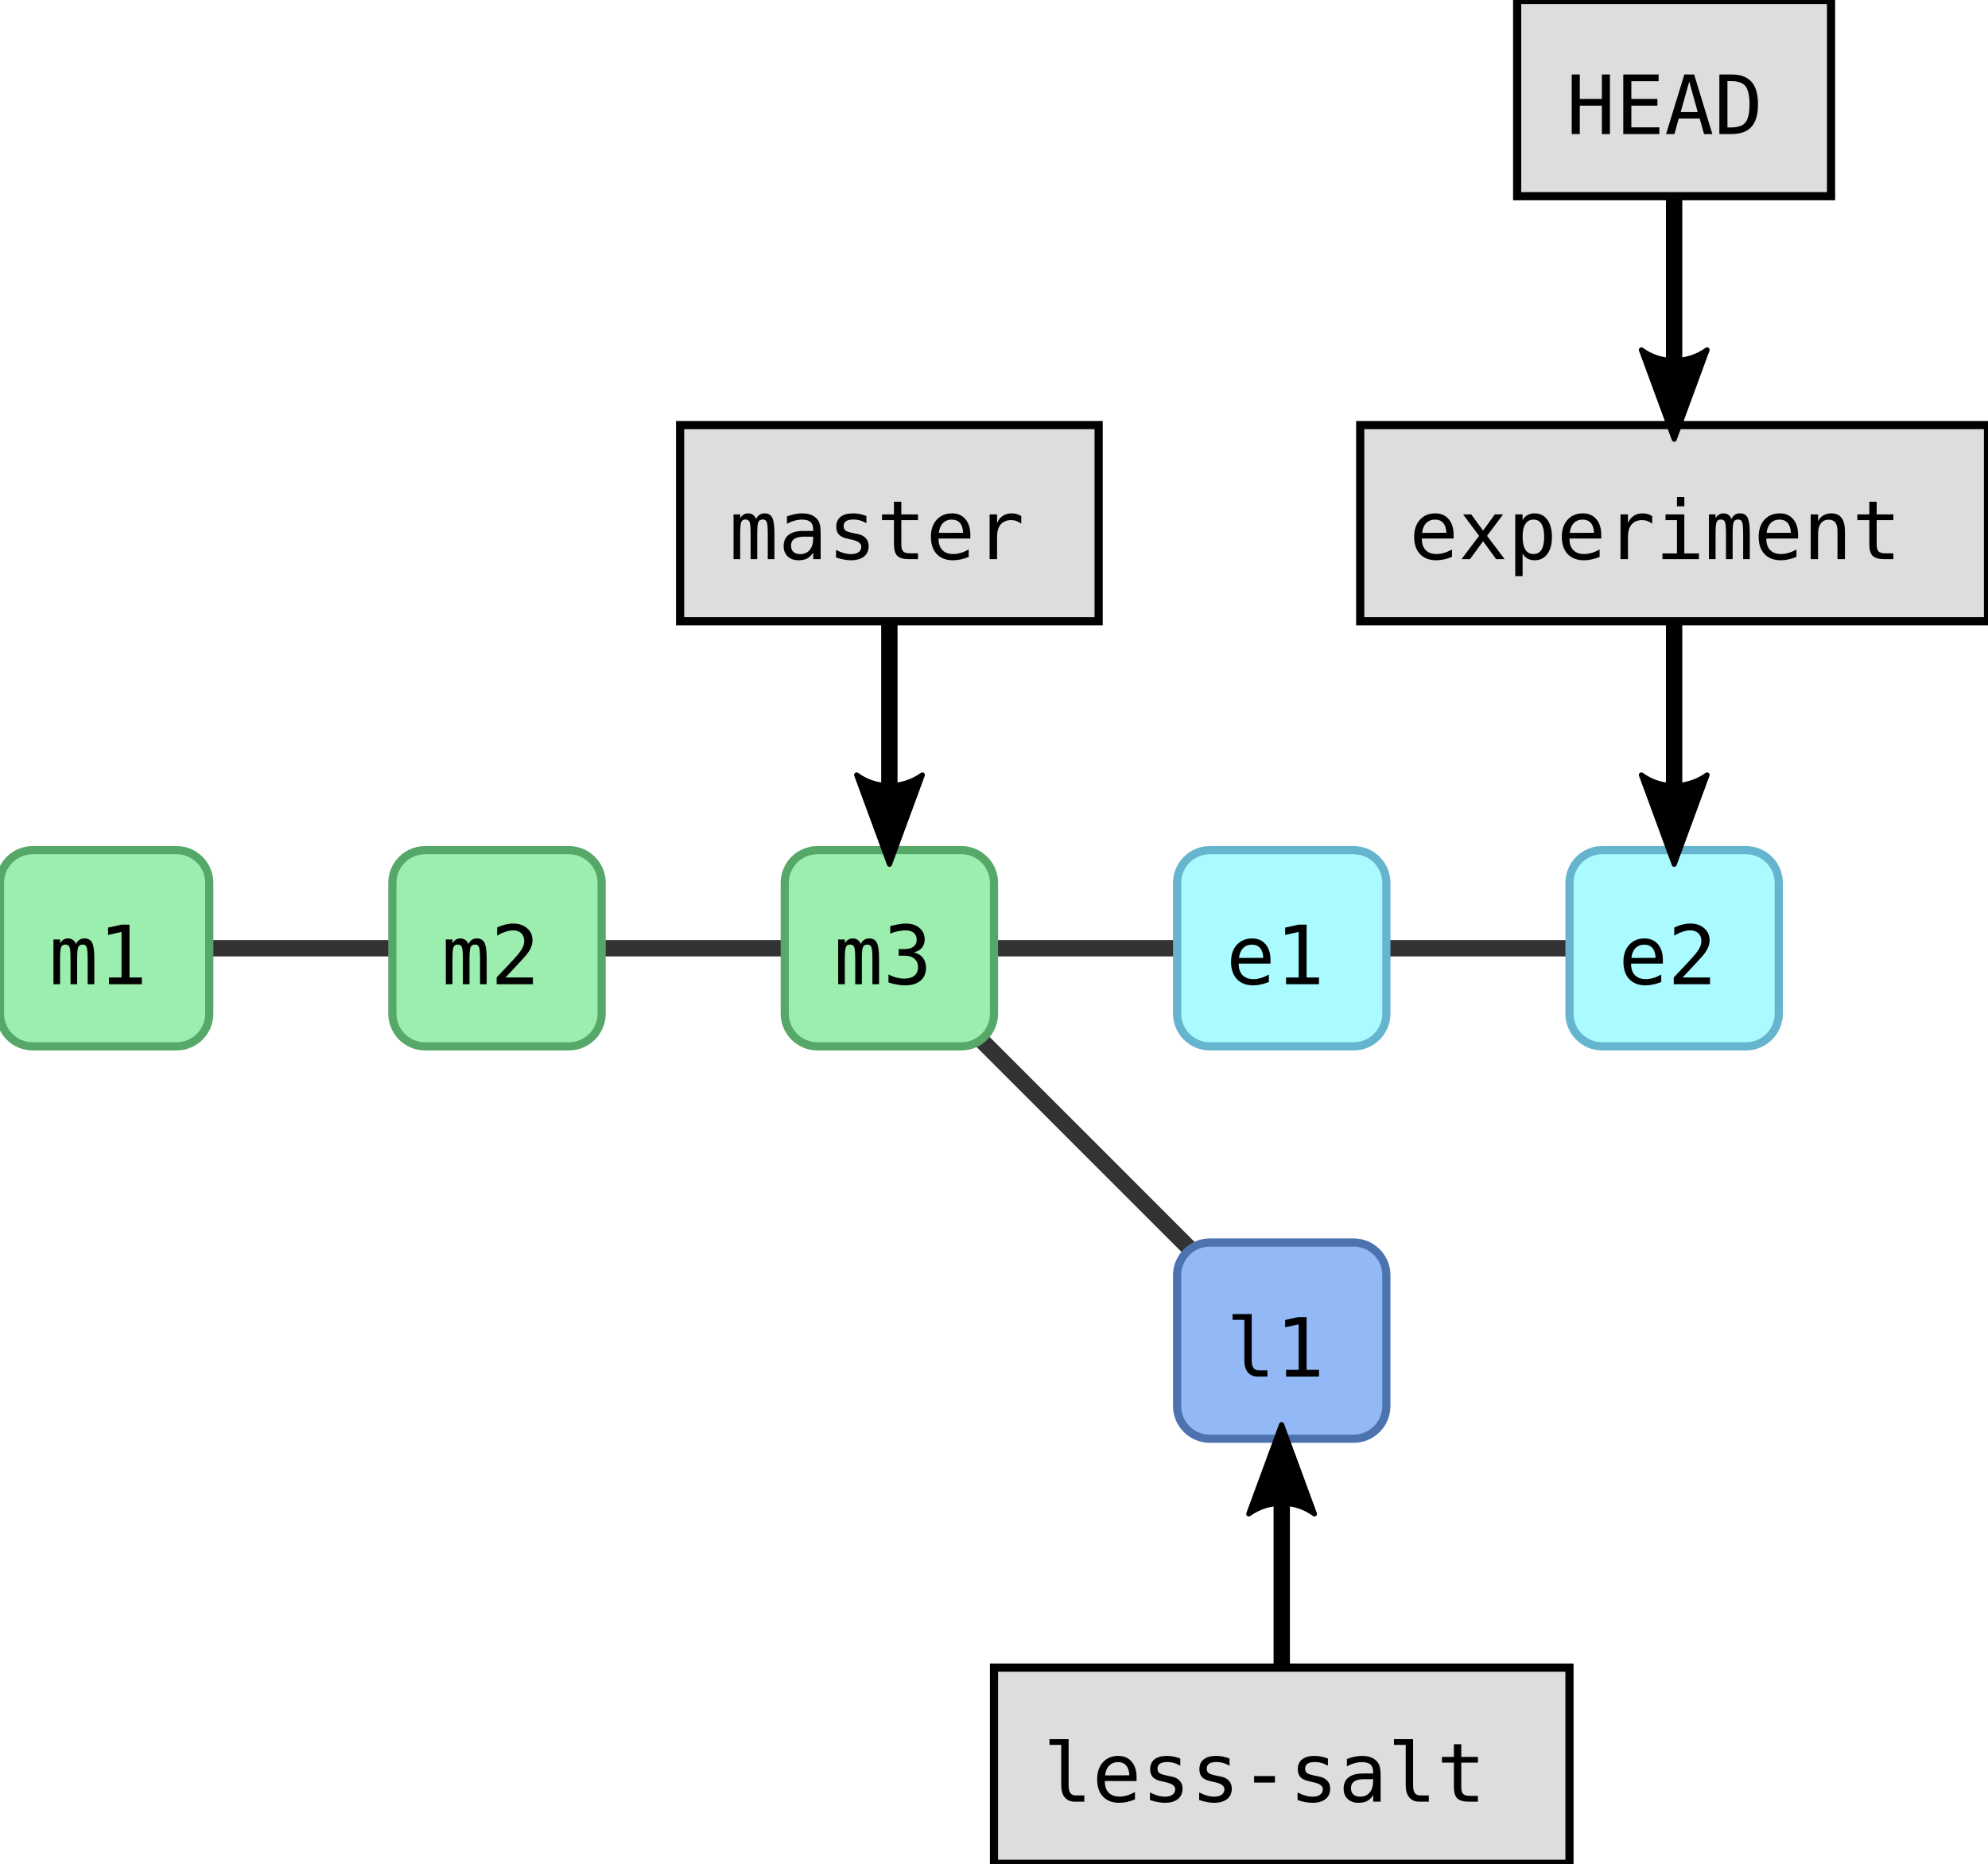
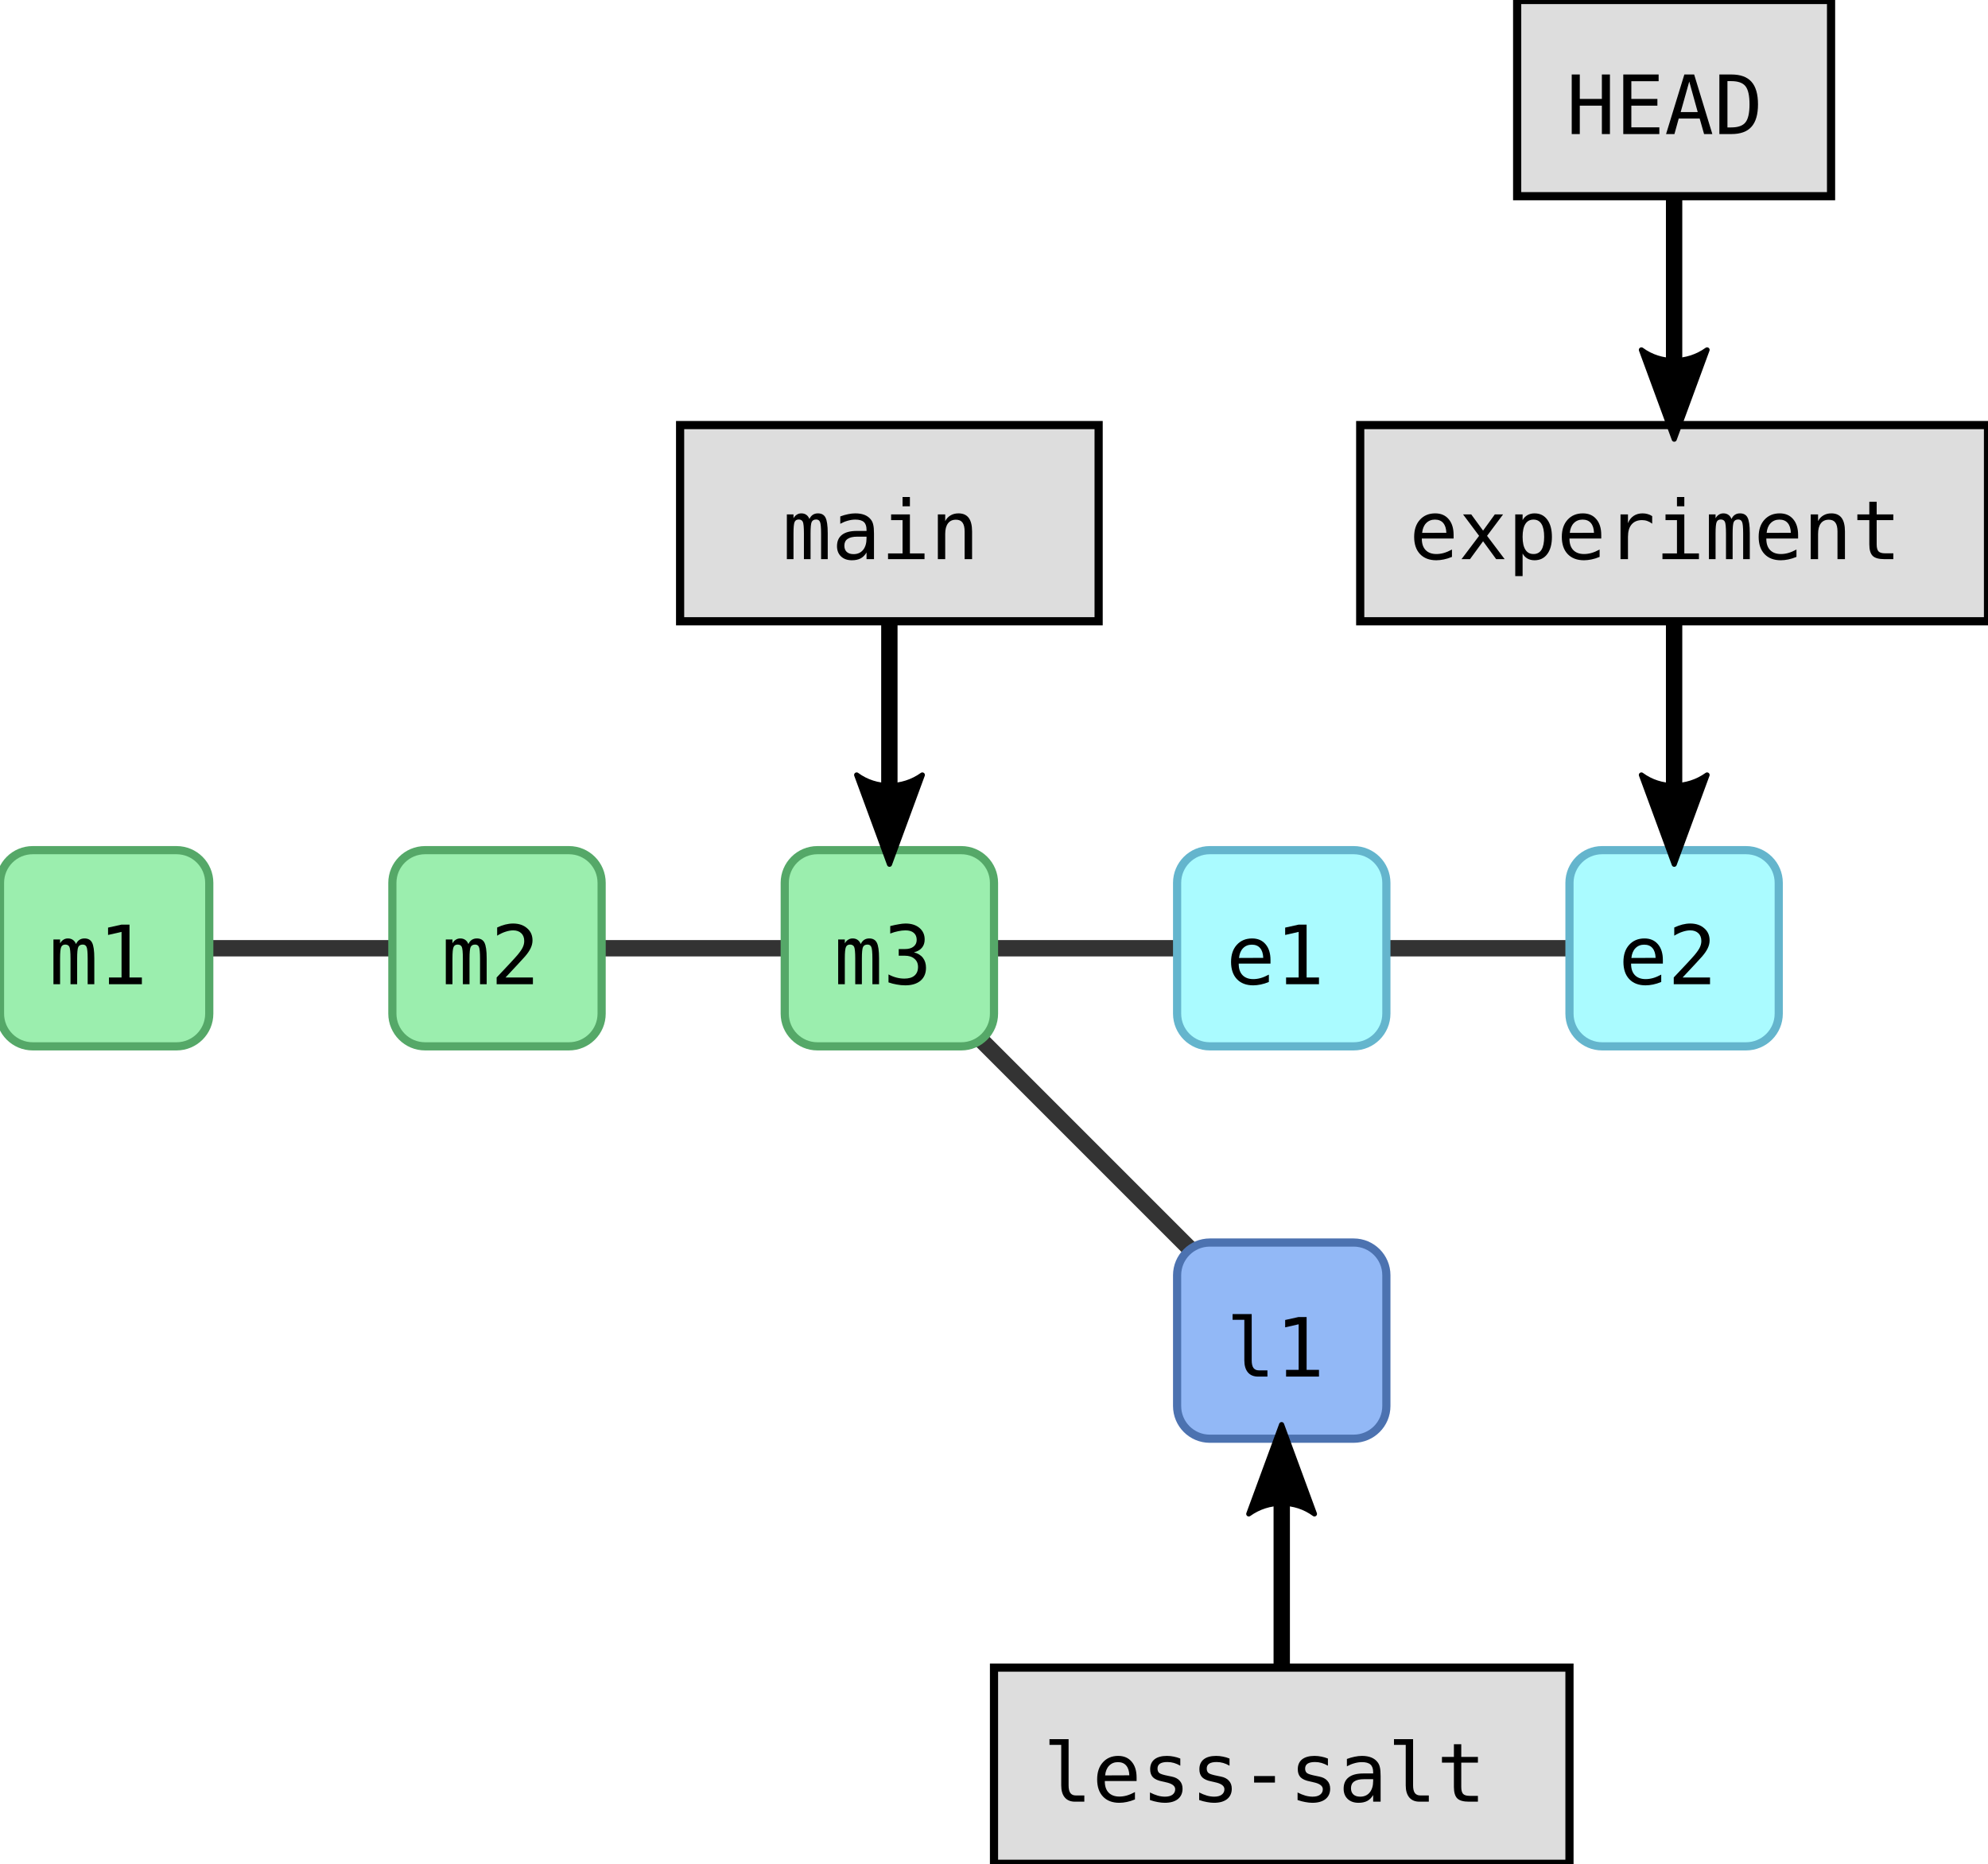
<svg xmlns="http://www.w3.org/2000/svg" width="304.0" height="285.0" id="svg2" version="1.1">
  <defs id="defs4">
    <marker orient="auto" refY="0.0" refX="0.0" id="fullmarker" style="overflow:visible;">
-       <path style="opacity:1.0;fill:#000000;stroke:#000000;fill-rule:evenodd;stroke-width:0.625;stroke-linejoin:round;" d="M 8.719,4.034 L -2.207,0.016 L 8.719,-4.002 C 6.973,-1.63 6.983,1.616 8.719,4.034 z " transform="scale(0.5) rotate(180) translate(0,0)" />
+       <path style="opacity:1.0;fill:#000000;stroke:#000000;fill-rule:evenodd;stroke-width:0.625;stroke-linejoin:round;" d="M 8.719,4.034 L -2.207,0.016 L 8.719,-4.002 C 6.973,-1.63 6.983,1.616 8.719,4.034 z " transform="scale(0.5) rotate(180) translate(0,0)" id="path8945" />
    </marker>
    <marker orient="auto" refY="0.0" refX="0.0" id="ghostmarker" style="overflow:visible;">
-       <path style="opacity:0.2;fill:#000000;stroke:#000000;fill-rule:evenodd;stroke-width:0.625;stroke-linejoin:round;" d="M 8.719,4.034 L -2.207,0.016 L 8.719,-4.002 C 6.973,-1.63 6.983,1.616 8.719,4.034 z " transform="scale(0.5) rotate(180) translate(0,0)" />
+       <path style="opacity:0.2;fill:#000000;stroke:#000000;fill-rule:evenodd;stroke-width:0.625;stroke-linejoin:round;" d="M 8.719,4.034 L -2.207,0.016 L 8.719,-4.002 C 6.973,-1.63 6.983,1.616 8.719,4.034 z " transform="scale(0.5) rotate(180) translate(0,0)" id="path8948" />
    </marker>
  </defs>
  <g transform="translate(-0.0,130.0) rotate(0)" id="layer1">
-     <line x1="196.0" y1="15.0" x2="256.0" y2="15.0" style="stroke:#000000;                         stroke-width:2.5;                         stroke-opacity:0.8" />
-     <line x1="136.0" y1="15.0" x2="196.0" y2="15.0" style="stroke:#000000;                         stroke-width:2.5;                         stroke-opacity:0.8" />
-     <line x1="136.0" y1="15.0" x2="196.0" y2="75.0" style="stroke:#000000;                         stroke-width:2.5;                         stroke-opacity:0.8" />
-     <line x1="16.0" y1="15.0" x2="76.0" y2="15.0" style="stroke:#000000;                         stroke-width:2.5;                         stroke-opacity:0.8" />
-     <line x1="76.0" y1="15.0" x2="136.0" y2="15.0" style="stroke:#000000;                         stroke-width:2.5;                         stroke-opacity:0.8" />
-     <rect style="fill:#aafbff;                         stroke:#64B5CD;                         stroke-width:1.25;                         stroke-miterlimit:4;                         stroke-opacity:1.0;                         stroke-dasharray:none" width="32.0" height="30.0" x="180.0" y="0.0" ry="5.0" />
-     <text style="font-size:12.5px;                         font-style:normal;                         font-weight:normal;                         line-height:125%%;                         letter-spacing:0px;                         word-spacing:0px;                         fill:#000000;                         fill-opacity:1.0;                         stroke:none;                         font-family:DejaVu Sans Mono" x="187.5" y="20.5">e1</text>
-     <rect style="fill:#aafbff;                         stroke:#64B5CD;                         stroke-width:1.25;                         stroke-miterlimit:4;                         stroke-opacity:1.0;                         stroke-dasharray:none" width="32.0" height="30.0" x="240.0" y="0.0" ry="5.0" />
-     <text style="font-size:12.5px;                         font-style:normal;                         font-weight:normal;                         line-height:125%%;                         letter-spacing:0px;                         word-spacing:0px;                         fill:#000000;                         fill-opacity:1.0;                         stroke:none;                         font-family:DejaVu Sans Mono" x="247.5" y="20.5">e2</text>
-     <rect style="fill:#92b8f6;                         stroke:#4C72B0;                         stroke-width:1.25;                         stroke-miterlimit:4;                         stroke-opacity:1.0;                         stroke-dasharray:none" width="32.0" height="30.0" x="180.0" y="60.0" ry="5.0" />
-     <text style="font-size:12.5px;                         font-style:normal;                         font-weight:normal;                         line-height:125%%;                         letter-spacing:0px;                         word-spacing:0px;                         fill:#000000;                         fill-opacity:1.0;                         stroke:none;                         font-family:DejaVu Sans Mono" x="187.5" y="80.5">l1</text>
-     <rect style="fill:#9beeae;                         stroke:#55A868;                         stroke-width:1.25;                         stroke-miterlimit:4;                         stroke-opacity:1.0;                         stroke-dasharray:none" width="32.0" height="30.0" x="120.0" y="0.0" ry="5.0" />
-     <text style="font-size:12.5px;                         font-style:normal;                         font-weight:normal;                         line-height:125%%;                         letter-spacing:0px;                         word-spacing:0px;                         fill:#000000;                         fill-opacity:1.0;                         stroke:none;                         font-family:DejaVu Sans Mono" x="127.5" y="20.5">m3</text>
-     <rect style="fill:#9beeae;                         stroke:#55A868;                         stroke-width:1.25;                         stroke-miterlimit:4;                         stroke-opacity:1.0;                         stroke-dasharray:none" width="32.0" height="30.0" x="0.0" y="0.0" ry="5.0" />
-     <text style="font-size:12.5px;                         font-style:normal;                         font-weight:normal;                         line-height:125%%;                         letter-spacing:0px;                         word-spacing:0px;                         fill:#000000;                         fill-opacity:1.0;                         stroke:none;                         font-family:DejaVu Sans Mono" x="7.5" y="20.5">m1</text>
-     <rect style="fill:#9beeae;                         stroke:#55A868;                         stroke-width:1.25;                         stroke-miterlimit:4;                         stroke-opacity:1.0;                         stroke-dasharray:none" width="32.0" height="30.0" x="60.0" y="0.0" ry="5.0" />
-     <text style="font-size:12.5px;                         font-style:normal;                         font-weight:normal;                         line-height:125%%;                         letter-spacing:0px;                         word-spacing:0px;                         fill:#000000;                         fill-opacity:1.0;                         stroke:none;                         font-family:DejaVu Sans Mono" x="67.5" y="20.5">m2</text>
-     <path style="fill:none;                  stroke:#000000;                  stroke-width:2.5;                  stroke-linecap:butt;                  stroke-linejoin:miter;                  stroke-opacity:1.0;                  marker-end:url(#fullmarker);                  stroke-miterlimit:4;                  stroke-dasharray:none" d="M 196.0,140.0 196.0,90.6" />
-     <rect style="fill:#dddddd;                         stroke:#000000;                         stroke-width:1.25;                         stroke-miterlimit:4;                         stroke-opacity:1.0;                         stroke-dasharray:none" width="88.0" height="30.0" x="152.0" y="125.0" ry="0.0" />
-     <text style="font-size:12.5px;                         font-style:normal;                         font-weight:normal;                         line-height:125%%;                         letter-spacing:0px;                         word-spacing:0px;                         fill:#000000;                         fill-opacity:1.0;                         stroke:none;                         font-family:DejaVu Sans Mono" x="159.5" y="145.5">less-salt</text>
-     <path style="fill:none;                  stroke:#000000;                  stroke-width:2.5;                  stroke-linecap:butt;                  stroke-linejoin:miter;                  stroke-opacity:1.0;                  marker-end:url(#fullmarker);                  stroke-miterlimit:4;                  stroke-dasharray:none" d="M 256.0,-50.0 256.0,-0.6" />
-     <rect style="fill:#dddddd;                         stroke:#000000;                         stroke-width:1.25;                         stroke-miterlimit:4;                         stroke-opacity:1.0;                         stroke-dasharray:none" width="96.0" height="30.0" x="208.0" y="-65.0" ry="0.0" />
-     <text style="font-size:12.5px;                         font-style:normal;                         font-weight:normal;                         line-height:125%%;                         letter-spacing:0px;                         word-spacing:0px;                         fill:#000000;                         fill-opacity:1.0;                         stroke:none;                         font-family:DejaVu Sans Mono" x="215.5" y="-44.5">experiment</text>
-     <path style="fill:none;                  stroke:#000000;                  stroke-width:2.5;                  stroke-linecap:butt;                  stroke-linejoin:miter;                  stroke-opacity:1.0;                  marker-end:url(#fullmarker);                  stroke-miterlimit:4;                  stroke-dasharray:none" d="M 256.0,-115.0 256.0,-65.6" />
-     <rect style="fill:#dddddd;                         stroke:#000000;                         stroke-width:1.25;                         stroke-miterlimit:4;                         stroke-opacity:1.0;                         stroke-dasharray:none" width="48.0" height="30.0" x="232.0" y="-130.0" ry="0.0" />
-     <text style="font-size:12.5px;                         font-style:normal;                         font-weight:normal;                         line-height:125%%;                         letter-spacing:0px;                         word-spacing:0px;                         fill:#000000;                         fill-opacity:1.0;                         stroke:none;                         font-family:DejaVu Sans Mono" x="239.5" y="-109.5">HEAD</text>
-     <path style="fill:none;                  stroke:#000000;                  stroke-width:2.5;                  stroke-linecap:butt;                  stroke-linejoin:miter;                  stroke-opacity:1.0;                  marker-end:url(#fullmarker);                  stroke-miterlimit:4;                  stroke-dasharray:none" d="M 136.0,-50.0 136.0,-0.6" />
-     <rect style="fill:#dddddd;                         stroke:#000000;                         stroke-width:1.25;                         stroke-miterlimit:4;                         stroke-opacity:1.0;                         stroke-dasharray:none" width="64.0" height="30.0" x="104.0" y="-65.0" ry="0.0" />
-     <text style="font-size:12.5px;                         font-style:normal;                         font-weight:normal;                         line-height:125%%;                         letter-spacing:0px;                         word-spacing:0px;                         fill:#000000;                         fill-opacity:1.0;                         stroke:none;                         font-family:DejaVu Sans Mono" x="111.5" y="-44.5">master</text>
+     <line x1="196.0" y1="15.0" x2="256.0" y2="15.0" style="stroke:#000000;                         stroke-width:2.5;                         stroke-opacity:0.8" id="line8952" />
+     <line x1="136.0" y1="15.0" x2="196.0" y2="15.0" style="stroke:#000000;                         stroke-width:2.5;                         stroke-opacity:0.8" id="line8954" />
+     <line x1="136.0" y1="15.0" x2="196.0" y2="75.0" style="stroke:#000000;                         stroke-width:2.5;                         stroke-opacity:0.8" id="line8956" />
+     <line x1="16.0" y1="15.0" x2="76.0" y2="15.0" style="stroke:#000000;                         stroke-width:2.5;                         stroke-opacity:0.8" id="line8958" />
+     <line x1="76.0" y1="15.0" x2="136.0" y2="15.0" style="stroke:#000000;                         stroke-width:2.5;                         stroke-opacity:0.8" id="line8960" />
+     <rect style="fill:#aafbff;                         stroke:#64B5CD;                         stroke-width:1.25;                         stroke-miterlimit:4;                         stroke-opacity:1.0;                         stroke-dasharray:none" width="32.0" height="30.0" x="180.0" y="0.0" ry="5.0" id="rect8962" />
+     <text style="font-style:normal;font-weight:normal;font-size:12.5px;line-height:0%;font-family:'DejaVu Sans Mono';letter-spacing:0px;word-spacing:0px;fill:#000000;fill-opacity:1;stroke:none" x="187.5" y="20.5" id="text8964">e1</text>
+     <rect style="fill:#aafbff;                         stroke:#64B5CD;                         stroke-width:1.25;                         stroke-miterlimit:4;                         stroke-opacity:1.0;                         stroke-dasharray:none" width="32.0" height="30.0" x="240.0" y="0.0" ry="5.0" id="rect8966" />
+     <text style="font-style:normal;font-weight:normal;font-size:12.5px;line-height:0%;font-family:'DejaVu Sans Mono';letter-spacing:0px;word-spacing:0px;fill:#000000;fill-opacity:1;stroke:none" x="247.5" y="20.5" id="text8968">e2</text>
+     <rect style="fill:#92b8f6;                         stroke:#4C72B0;                         stroke-width:1.25;                         stroke-miterlimit:4;                         stroke-opacity:1.0;                         stroke-dasharray:none" width="32.0" height="30.0" x="180.0" y="60.0" ry="5.0" id="rect8970" />
+     <text style="font-style:normal;font-weight:normal;font-size:12.5px;line-height:0%;font-family:'DejaVu Sans Mono';letter-spacing:0px;word-spacing:0px;fill:#000000;fill-opacity:1;stroke:none" x="187.5" y="80.5" id="text8972">l1</text>
+     <rect style="fill:#9beeae;                         stroke:#55A868;                         stroke-width:1.25;                         stroke-miterlimit:4;                         stroke-opacity:1.0;                         stroke-dasharray:none" width="32.0" height="30.0" x="120.0" y="0.0" ry="5.0" id="rect8974" />
+     <text style="font-style:normal;font-weight:normal;font-size:12.5px;line-height:0%;font-family:'DejaVu Sans Mono';letter-spacing:0px;word-spacing:0px;fill:#000000;fill-opacity:1;stroke:none" x="127.5" y="20.5" id="text8976">m3</text>
+     <rect style="fill:#9beeae;                         stroke:#55A868;                         stroke-width:1.25;                         stroke-miterlimit:4;                         stroke-opacity:1.0;                         stroke-dasharray:none" width="32.0" height="30.0" x="0.0" y="0.0" ry="5.0" id="rect8978" />
+     <text style="font-style:normal;font-weight:normal;font-size:12.5px;line-height:0%;font-family:'DejaVu Sans Mono';letter-spacing:0px;word-spacing:0px;fill:#000000;fill-opacity:1;stroke:none" x="7.5" y="20.5" id="text8980">m1</text>
+     <rect style="fill:#9beeae;                         stroke:#55A868;                         stroke-width:1.25;                         stroke-miterlimit:4;                         stroke-opacity:1.0;                         stroke-dasharray:none" width="32.0" height="30.0" x="60.0" y="0.0" ry="5.0" id="rect8982" />
+     <text style="font-style:normal;font-weight:normal;font-size:12.5px;line-height:0%;font-family:'DejaVu Sans Mono';letter-spacing:0px;word-spacing:0px;fill:#000000;fill-opacity:1;stroke:none" x="67.5" y="20.5" id="text8984">m2</text>
+     <path style="fill:none;                  stroke:#000000;                  stroke-width:2.5;                  stroke-linecap:butt;                  stroke-linejoin:miter;                  stroke-opacity:1.0;                  marker-end:url(#fullmarker);                  stroke-miterlimit:4;                  stroke-dasharray:none" d="M 196.0,140.0 196.0,90.6" id="path8986" />
+     <rect style="fill:#dddddd;                         stroke:#000000;                         stroke-width:1.25;                         stroke-miterlimit:4;                         stroke-opacity:1.0;                         stroke-dasharray:none" width="88.0" height="30.0" x="152.0" y="125.0" ry="0.0" id="rect8988" />
+     <text style="font-style:normal;font-weight:normal;font-size:12.5px;line-height:0%;font-family:'DejaVu Sans Mono';letter-spacing:0px;word-spacing:0px;fill:#000000;fill-opacity:1;stroke:none" x="159.5" y="145.5" id="text8990">less-salt</text>
+     <path style="fill:none;                  stroke:#000000;                  stroke-width:2.5;                  stroke-linecap:butt;                  stroke-linejoin:miter;                  stroke-opacity:1.0;                  marker-end:url(#fullmarker);                  stroke-miterlimit:4;                  stroke-dasharray:none" d="M 256.0,-50.0 256.0,-0.6" id="path8992" />
+     <rect style="fill:#dddddd;                         stroke:#000000;                         stroke-width:1.25;                         stroke-miterlimit:4;                         stroke-opacity:1.0;                         stroke-dasharray:none" width="96.0" height="30.0" x="208.0" y="-65.0" ry="0.0" id="rect8994" />
+     <text style="font-style:normal;font-weight:normal;font-size:12.5px;line-height:0%;font-family:'DejaVu Sans Mono';letter-spacing:0px;word-spacing:0px;fill:#000000;fill-opacity:1;stroke:none" x="215.5" y="-44.5" id="text8996">experiment</text>
+     <path style="fill:none;                  stroke:#000000;                  stroke-width:2.5;                  stroke-linecap:butt;                  stroke-linejoin:miter;                  stroke-opacity:1.0;                  marker-end:url(#fullmarker);                  stroke-miterlimit:4;                  stroke-dasharray:none" d="M 256.0,-115.0 256.0,-65.6" id="path8998" />
+     <rect style="fill:#dddddd;                         stroke:#000000;                         stroke-width:1.25;                         stroke-miterlimit:4;                         stroke-opacity:1.0;                         stroke-dasharray:none" width="48.0" height="30.0" x="232.0" y="-130.0" ry="0.0" id="rect9000" />
+     <text style="font-style:normal;font-weight:normal;font-size:12.5px;line-height:0%;font-family:'DejaVu Sans Mono';letter-spacing:0px;word-spacing:0px;fill:#000000;fill-opacity:1;stroke:none" x="239.5" y="-109.5" id="text9002">HEAD</text>
+     <path style="fill:none;                  stroke:#000000;                  stroke-width:2.5;                  stroke-linecap:butt;                  stroke-linejoin:miter;                  stroke-opacity:1.0;                  marker-end:url(#fullmarker);                  stroke-miterlimit:4;                  stroke-dasharray:none" d="M 136.0,-50.0 136.0,-0.6" id="path9004" />
+     <rect style="fill:#dddddd;                         stroke:#000000;                         stroke-width:1.25;                         stroke-miterlimit:4;                         stroke-opacity:1.0;                         stroke-dasharray:none" width="64.0" height="30.0" x="104.0" y="-65.0" ry="0.0" id="rect9006" />
+     <text style="font-style:normal;font-variant:normal;font-weight:normal;font-stretch:normal;font-size:12.5px;line-height:0%;font-family:'DejaVu Sans Mono';-inkscape-font-specification:'DejaVu Sans Mono, Normal';font-variant-ligatures:normal;font-variant-caps:normal;font-variant-numeric:normal;font-variant-east-asian:normal;letter-spacing:0px;word-spacing:0px;fill:#000000;fill-opacity:1;stroke:none" x="119.654" y="-44.5" id="text9008">
+       <tspan id="tspan9014" x="119.654" y="-44.5">main</tspan>
+     </text>
  </g>
</svg>
